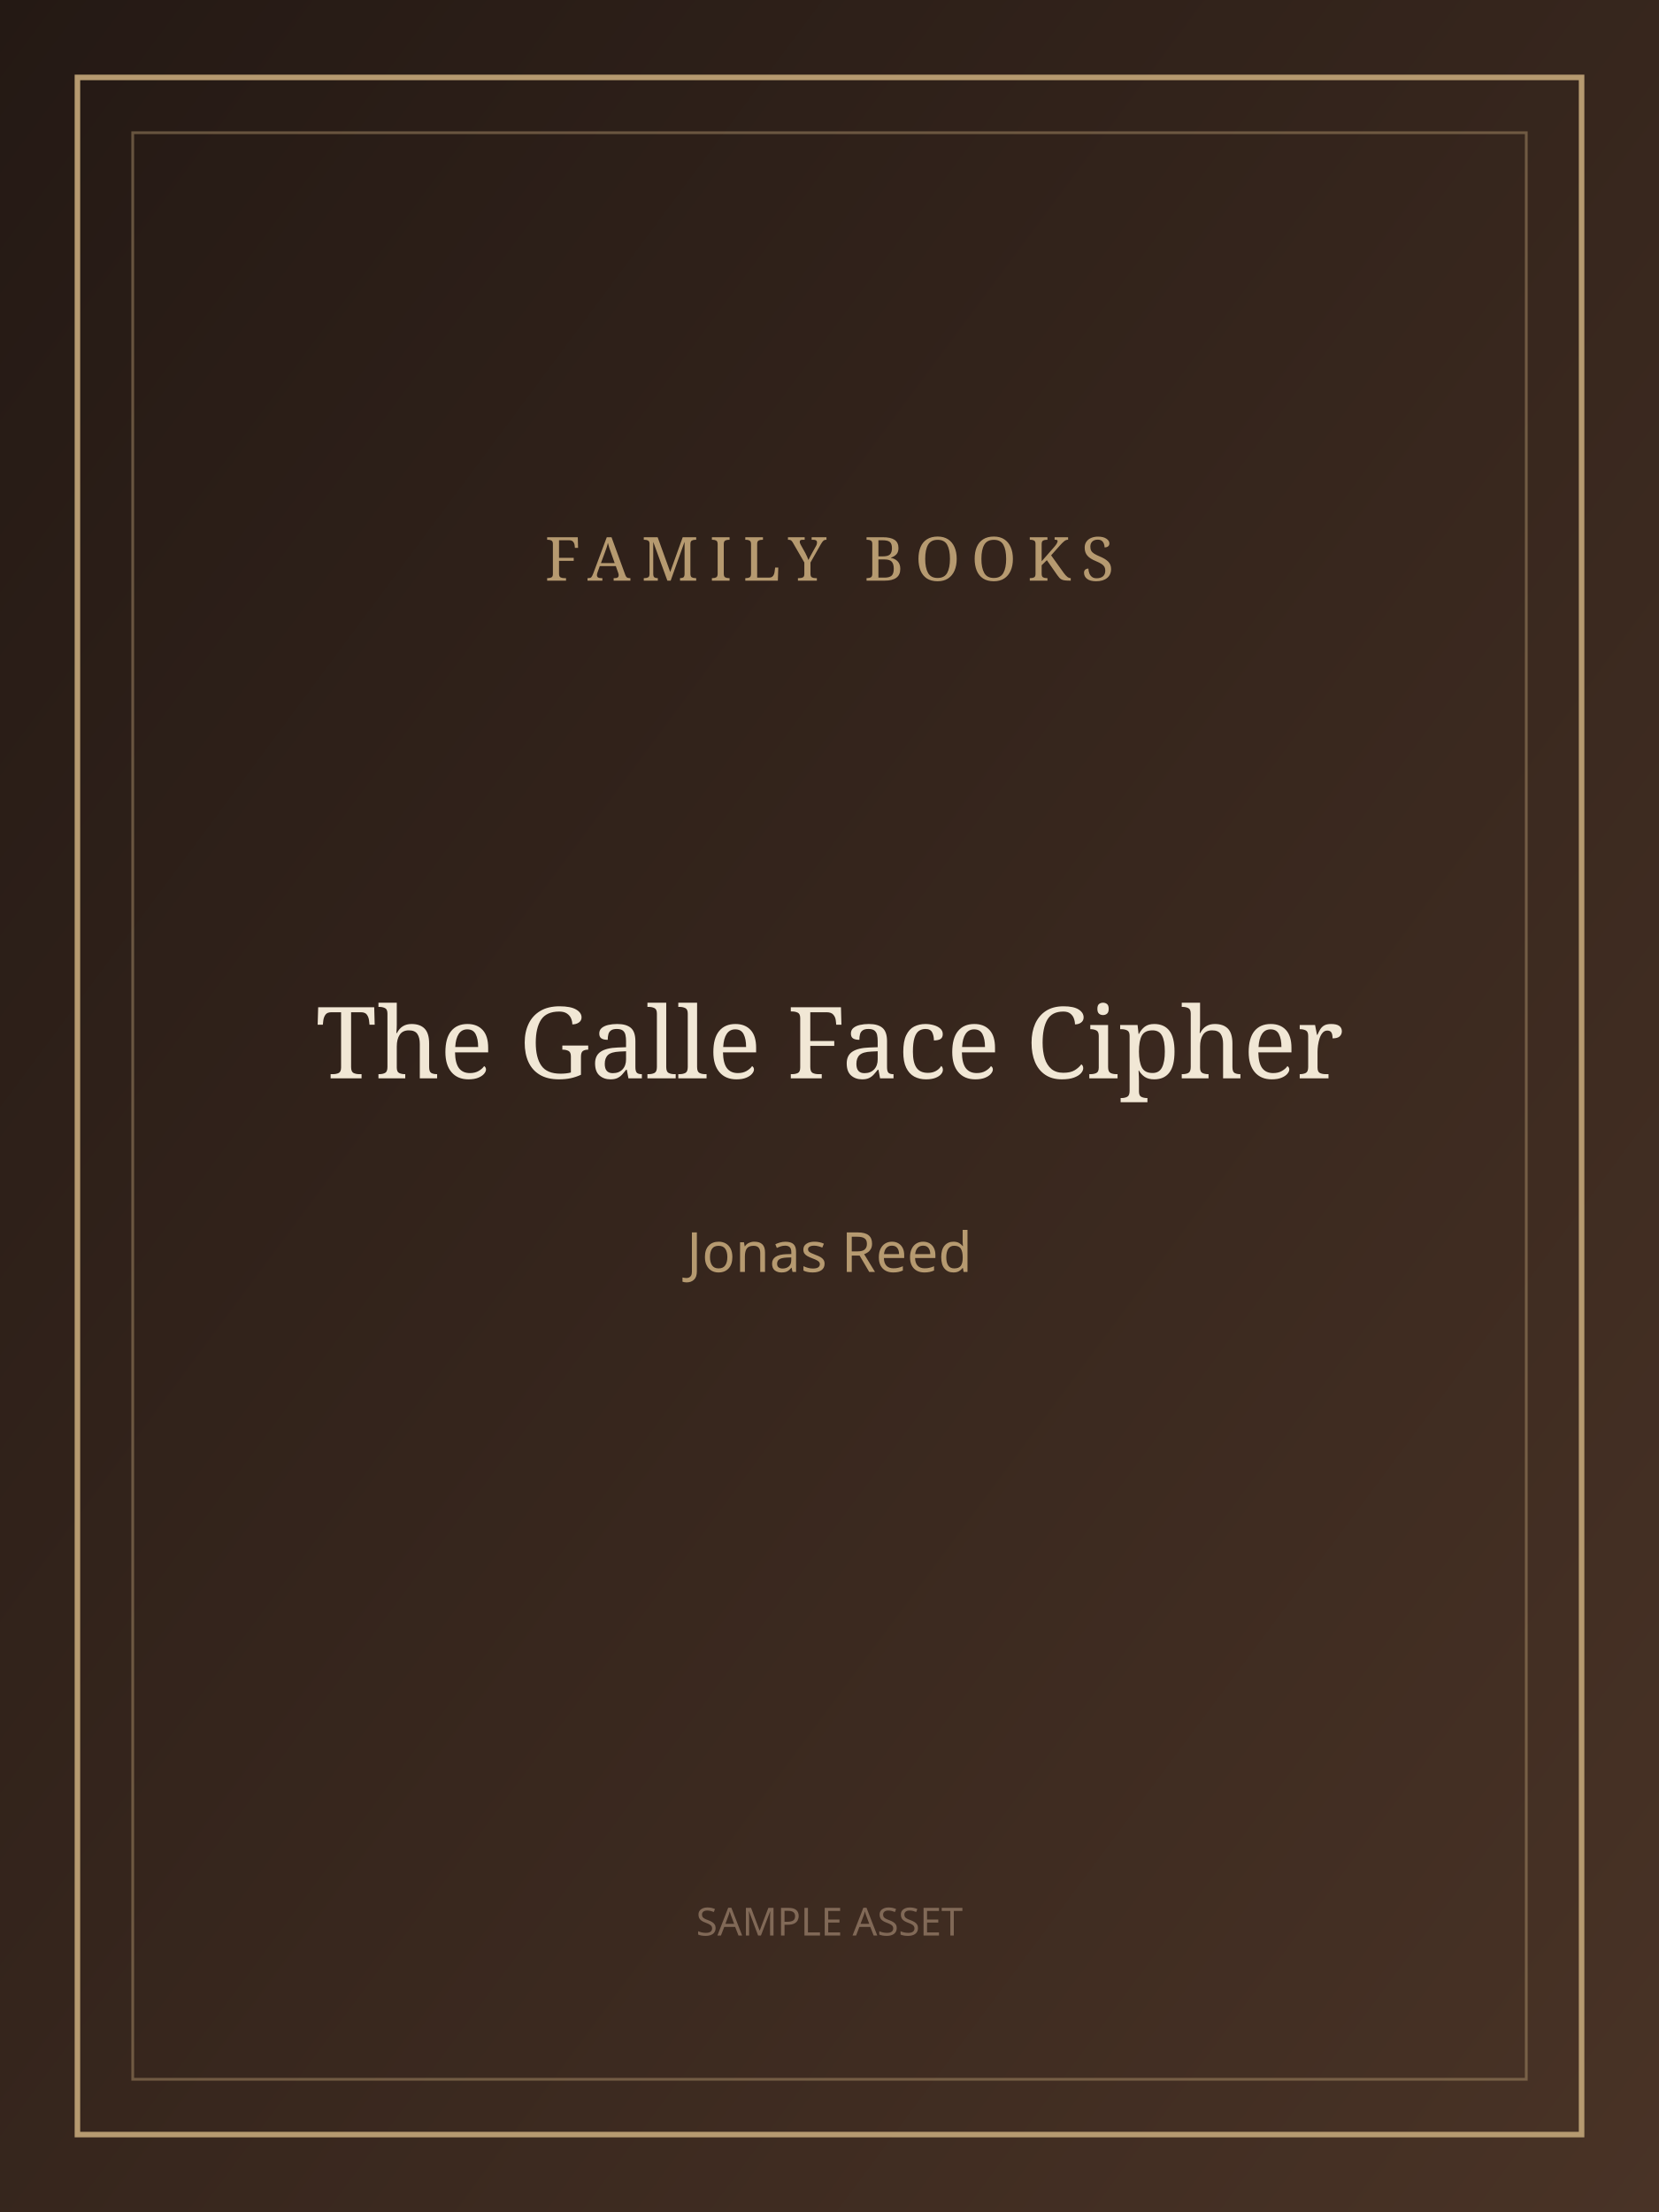
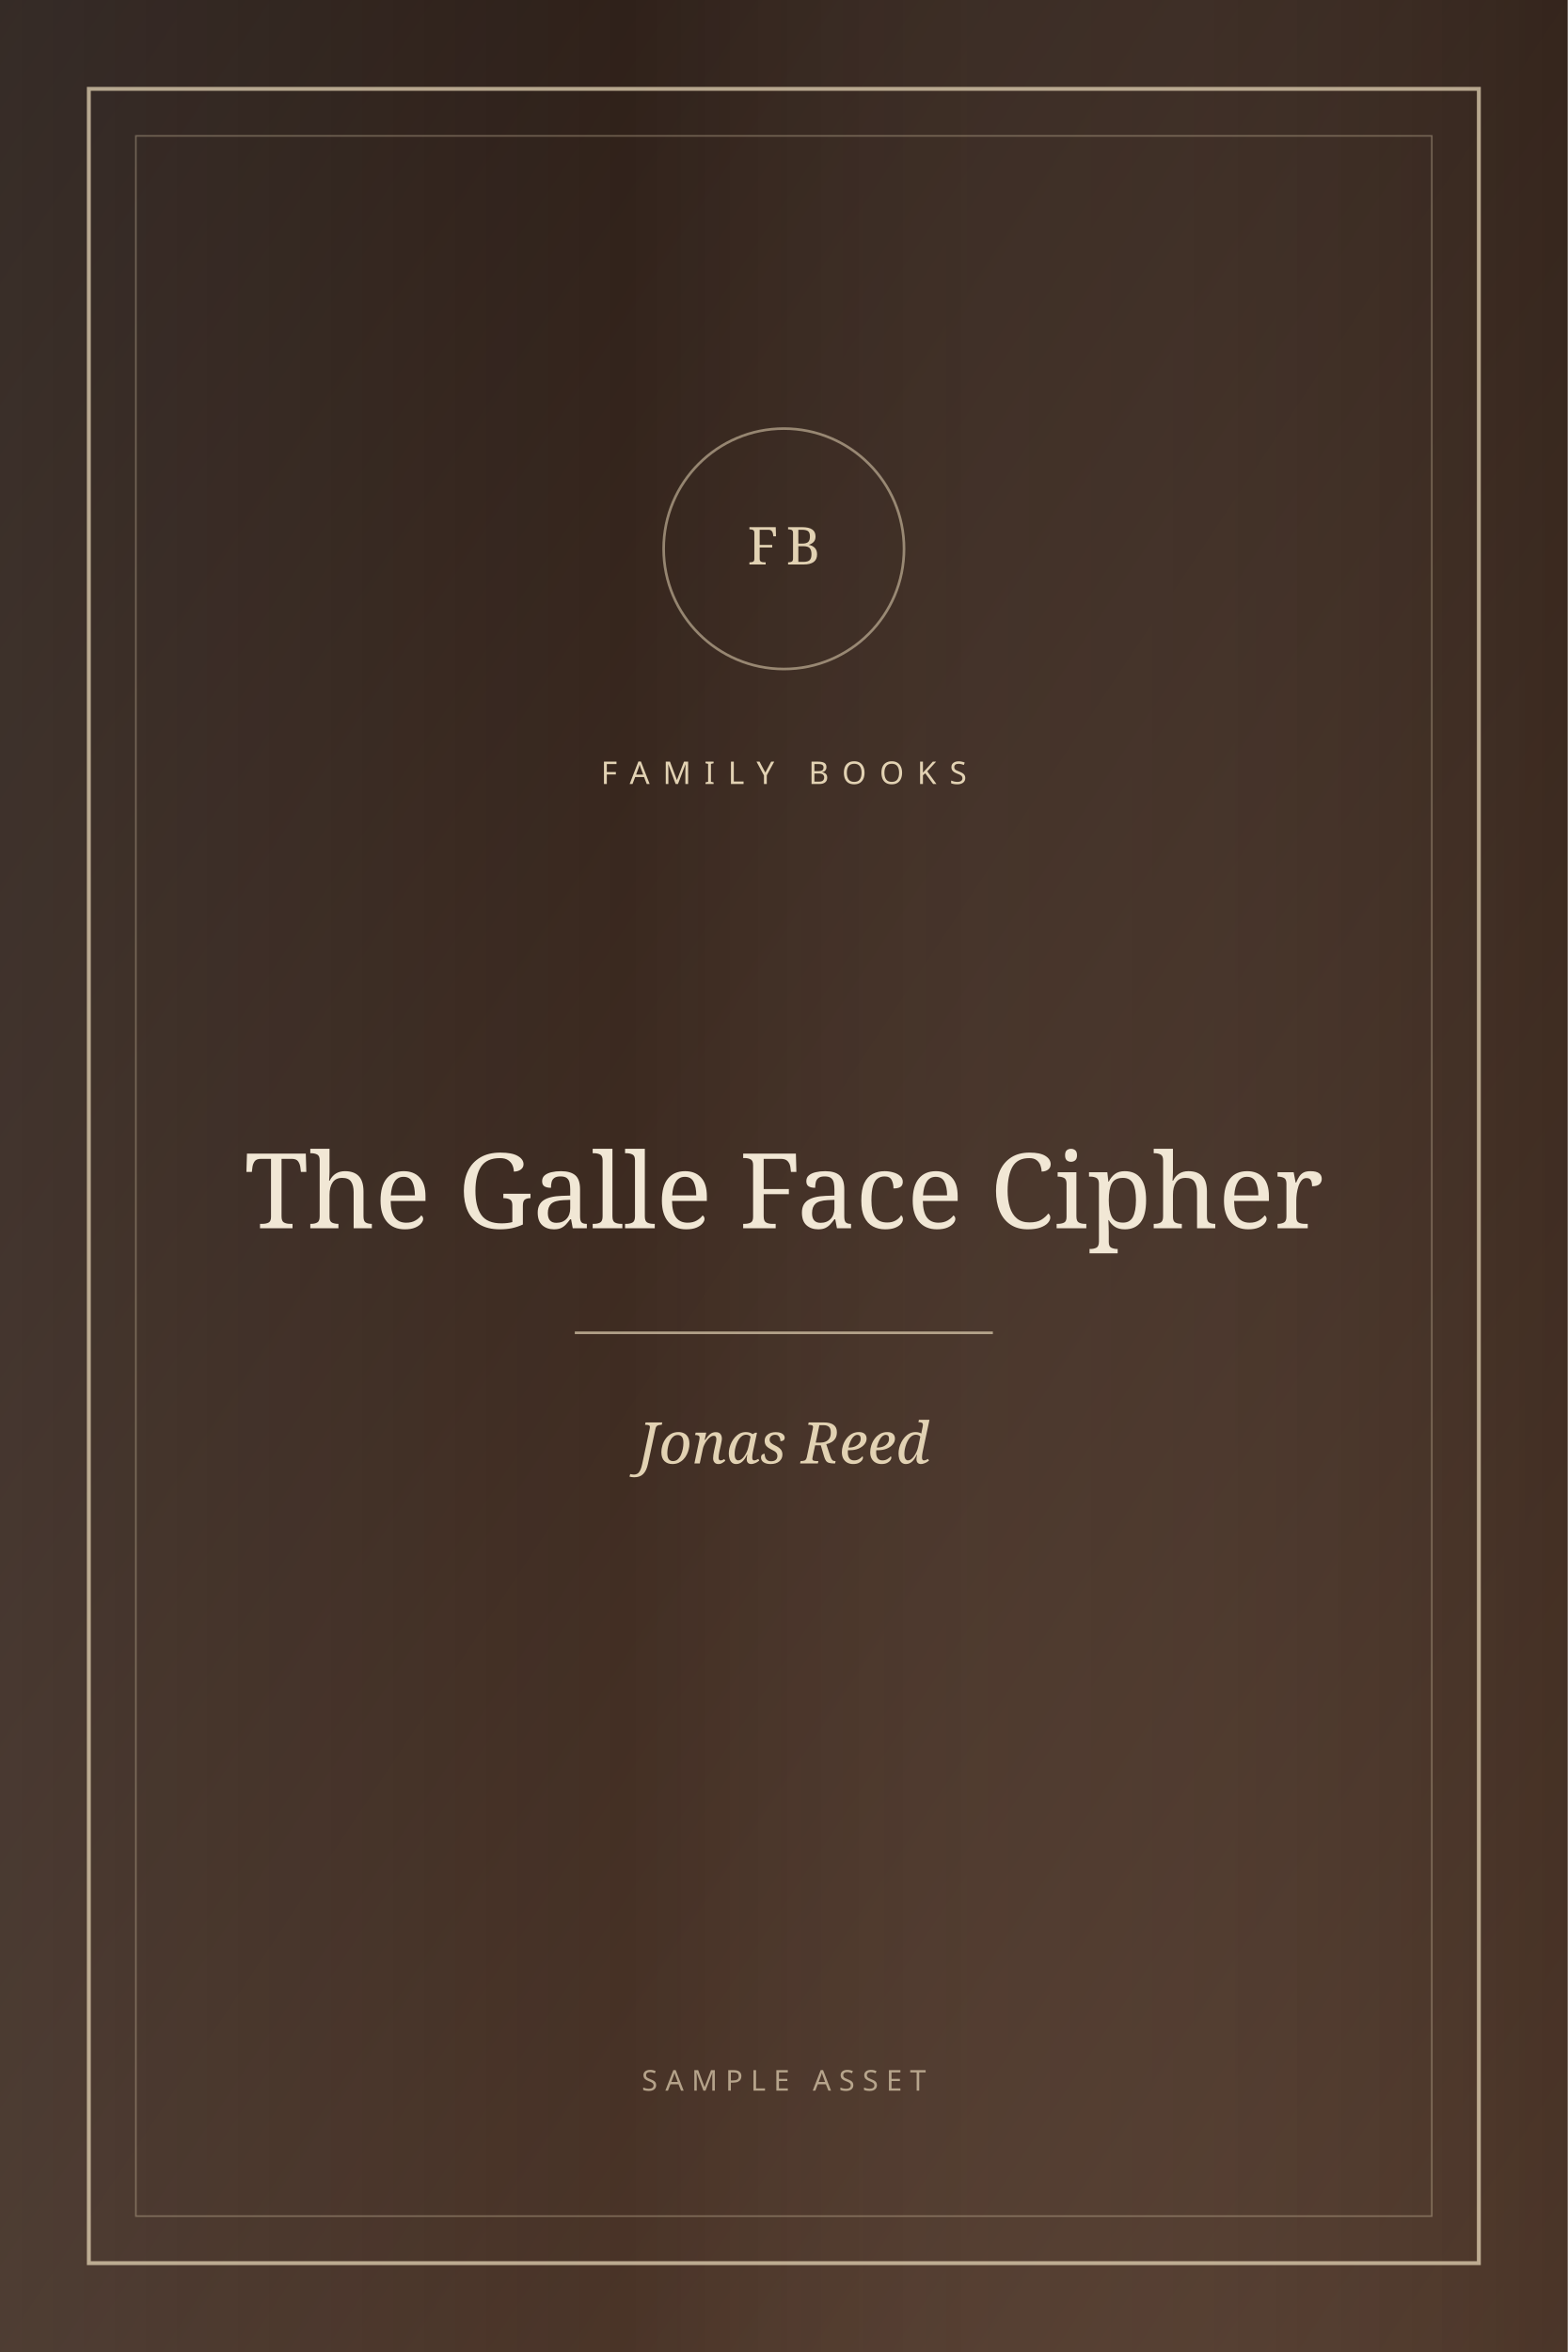
- <svg xmlns="http://www.w3.org/2000/svg" width="600" height="800" viewBox="0 0 600 800">
+ <svg xmlns="http://www.w3.org/2000/svg" width="600" height="900" viewBox="0 0 600 900">
  <defs>
    <linearGradient id="g" x1="0" y1="0" x2="1" y2="1">
      <stop offset="0%" stop-color="#241914" />
-       <stop offset="100%" stop-color="#493326" />
+       <stop offset="100%" stop-color="#5b4030" />
+     </linearGradient>
+     <linearGradient id="shine" x1="0" y1="0" x2="1" y2="0">
+       <stop offset="0%" stop-color="#fff" stop-opacity="0.08" />
+       <stop offset="40%" stop-color="#fff" stop-opacity="0" />
+       <stop offset="100%" stop-color="#000" stop-opacity="0.18" />
    </linearGradient>
  </defs>
-   <rect width="600" height="800" fill="url(#g)" />
-   <rect x="28" y="28" width="544" height="744" fill="none" stroke="#B69A70" stroke-width="2" />
-   <rect x="48" y="48" width="504" height="704" fill="none" stroke="#B69A70" stroke-width="1" opacity="0.45" />
-   <text x="300" y="210" text-anchor="middle" fill="#B69A70" font-family="Georgia, serif" font-size="22" letter-spacing="4">FAMILY BOOKS</text>
-   <text x="300" y="390" text-anchor="middle" fill="#F1E7D5" font-family="Georgia, serif" font-size="36">The Galle Face Cipher</text>
-   <text x="300" y="460" text-anchor="middle" fill="#B69A70" font-family="Segoe UI, sans-serif" font-size="20">Jonas Reed</text>
-   <text x="300" y="700" text-anchor="middle" fill="#816957" font-family="Segoe UI, sans-serif" font-size="14">SAMPLE ASSET</text>
+   <rect width="600" height="900" fill="url(#g)" />
+   <rect width="600" height="900" fill="url(#shine)" />
+   <rect x="34" y="34" width="532" height="832" fill="none" stroke="#e2d2b3" stroke-width="1.5" opacity="0.75" />
+   <rect x="52" y="52" width="496" height="796" fill="none" stroke="#e2d2b3" stroke-width="0.6" opacity="0.35" />
+   <circle cx="300" cy="210" r="46" fill="none" stroke="#e2d2b3" stroke-width="1" opacity="0.55" />
+   <text x="300" y="216" text-anchor="middle" fill="#e2d2b3" font-family="Georgia, serif" font-size="20" letter-spacing="3">FB</text>
+   <text x="300" y="300" text-anchor="middle" fill="#e2d2b3" font-family="Segoe UI, sans-serif" font-size="12" letter-spacing="5">FAMILY BOOKS</text>
+   <text x="300" y="470" text-anchor="middle" fill="#F1E7D5" font-family="Georgia, serif" font-size="40">The Galle Face Cipher</text>
+   <line x1="220" y1="510" x2="380" y2="510" stroke="#e2d2b3" stroke-width="1" opacity="0.7" />
+   <text x="300" y="560" text-anchor="middle" fill="#e2d2b3" font-family="Georgia, serif" font-size="22" font-style="italic">Jonas Reed</text>
+   <text x="300" y="800" text-anchor="middle" fill="#e2d2b3" font-family="Segoe UI, sans-serif" font-size="11" letter-spacing="3" opacity="0.7">SAMPLE ASSET</text>
</svg>
